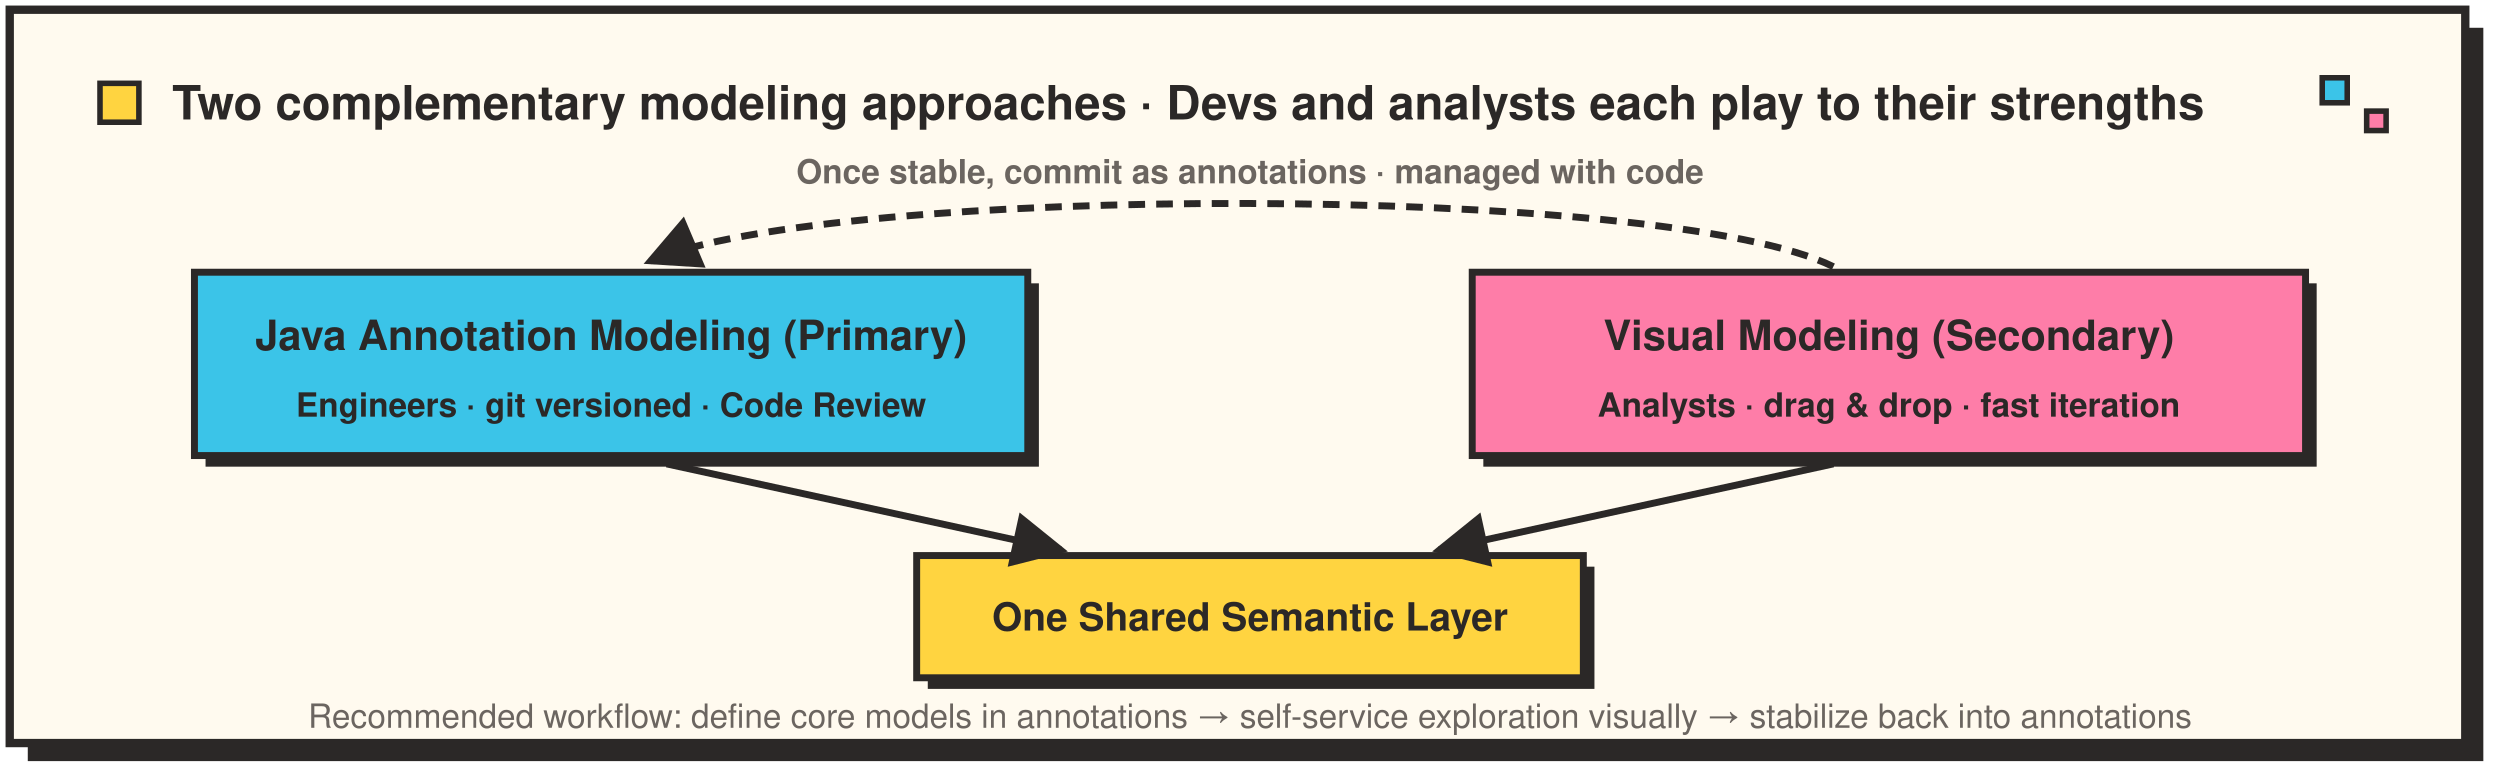
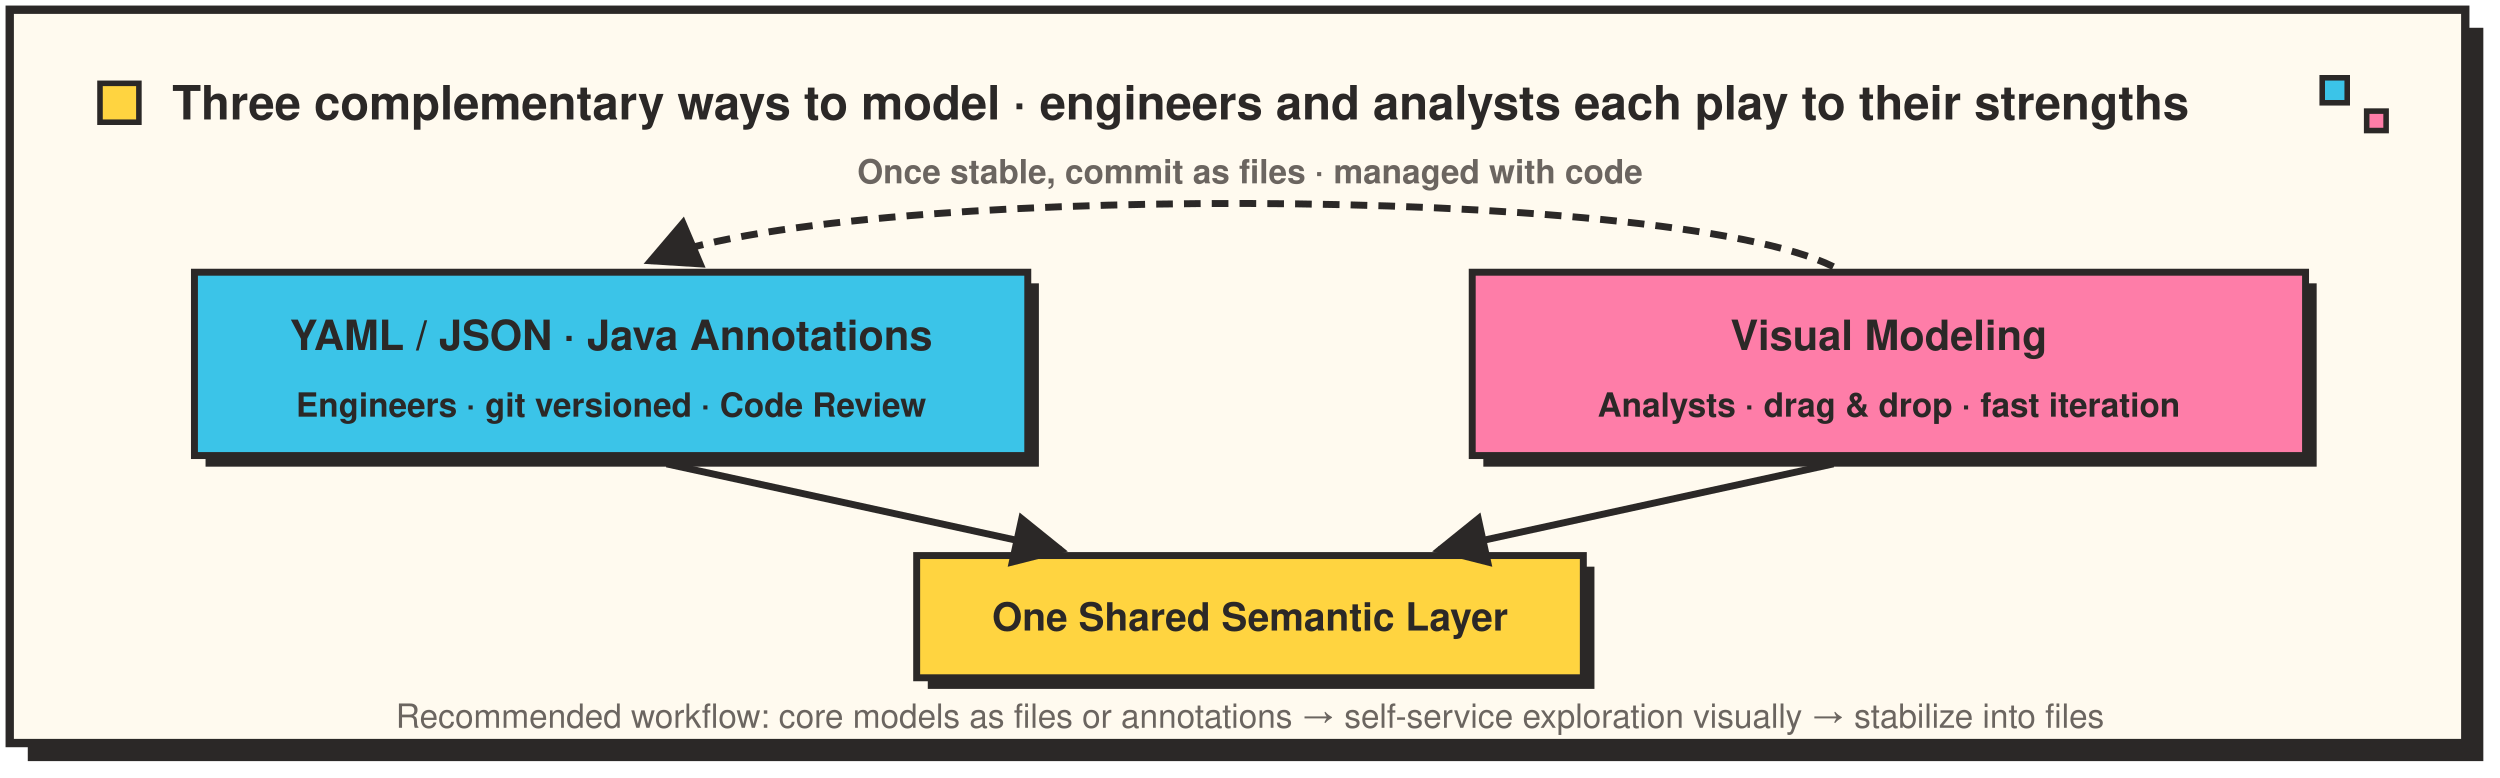
<svg xmlns="http://www.w3.org/2000/svg" width="900" height="280" viewBox="0 0 900 280" role="img" aria-label="Two modeling approaches">
  <defs>
    <marker id="arw" markerWidth="10" markerHeight="10" refX="7" refY="4" orient="auto">
      <path d="M0 0 L8 4 L0 8 Z" fill="#2B2827" />
    </marker>
  </defs>
  <rect x="10" y="10" width="884" height="264" fill="#2B2827" />
  <rect x="3.5" y="3.5" width="884" height="264" fill="#FFFAEF" stroke="#2B2827" stroke-width="3" />
  <rect x="36" y="30" width="14" height="14" fill="#FFD440" stroke="#2B2827" stroke-width="2" />
-   <text x="62" y="43" font-family="'Space Grotesk', -apple-system, 'Segoe UI', Helvetica, Arial, sans-serif" font-size="17" font-weight="800" fill="#2B2827">Two complementary modeling approaches · Devs and analysts each play to their strengths</text>
+   <text x="62" y="43" font-family="'Space Grotesk', -apple-system, 'Segoe UI', Helvetica, Arial, sans-serif" font-size="17" font-weight="800" fill="#2B2827">Three complementary ways to model · engineers and analysts each play to their strengths</text>
  <rect x="836" y="28" width="9" height="9" fill="#3BC4E8" stroke="#2B2827" stroke-width="2" />
  <rect x="852" y="40" width="7" height="7" fill="#FE7DA8" stroke="#2B2827" stroke-width="2" />
  <g font-family="'Space Grotesk', -apple-system, 'Segoe UI', Helvetica, Arial, sans-serif">
    <rect x="74" y="102" width="300" height="66" fill="#2B2827" />
    <rect x="70" y="98" width="300" height="66" fill="#3BC4E8" stroke="#2B2827" stroke-width="2.5" />
-     <text x="220" y="126" text-anchor="middle" font-size="15" font-weight="800" fill="#2B2827">Java Annotation Modeling (Primary)</text>
+     <text x="220" y="126" text-anchor="middle" font-size="15" font-weight="800" fill="#2B2827">YAML / JSON · Java Annotations</text>
    <text x="220" y="150" text-anchor="middle" font-size="12" font-weight="700" fill="#2B2827">Engineers · git versioned · Code Review</text>
    <rect x="534" y="102" width="300" height="66" fill="#2B2827" />
    <rect x="530" y="98" width="300" height="66" fill="#FE7DA8" stroke="#2B2827" stroke-width="2.5" />
-     <text x="680" y="126" text-anchor="middle" font-size="15" font-weight="800" fill="#2B2827">Visual Modeling (Secondary)</text>
+     <text x="680" y="126" text-anchor="middle" font-size="15" font-weight="800" fill="#2B2827">Visual Modeling</text>
    <text x="680" y="150" text-anchor="middle" font-size="12" font-weight="700" fill="#2B2827">Analysts · drag &amp; drop · fast iteration</text>
    <rect x="334" y="204" width="240" height="44" fill="#2B2827" />
    <rect x="330" y="200" width="240" height="44" fill="#FFD440" stroke="#2B2827" stroke-width="2.5" />
    <text x="450" y="227" text-anchor="middle" font-size="14" font-weight="800" fill="#2B2827">One Shared Semantic Layer</text>
-     <text x="450" y="66" text-anchor="middle" font-size="12" font-weight="700" fill="#6B6560">Once stable, commit as annotations · managed with code</text>
+     <text x="450" y="66" text-anchor="middle" font-size="12" font-weight="700" fill="#6B6560">Once stable, commit as files · managed with code</text>
  </g>
  <line x1="240" y1="167" x2="382" y2="198" stroke="#2B2827" stroke-width="2.5" marker-end="url(#arw)" />
  <line x1="660" y1="167" x2="518" y2="198" stroke="#2B2827" stroke-width="2.5" marker-end="url(#arw)" />
  <path d="M660 96 C 600 66, 300 66, 234 94" fill="none" stroke="#2B2827" stroke-width="2.5" stroke-dasharray="6 4" marker-end="url(#arw)" />
-   <text x="450" y="262" text-anchor="middle" font-family="'Space Grotesk', -apple-system, 'Segoe UI', Helvetica, Arial, sans-serif" font-size="12" fill="#6B6560">Recommended workflow: define core models in annotations → self-service exploration visually → stabilize back into annotations</text>
+   <text x="450" y="262" text-anchor="middle" font-family="'Space Grotesk', -apple-system, 'Segoe UI', Helvetica, Arial, sans-serif" font-size="12" fill="#6B6560">Recommended workflow: core models as files or annotations → self-service exploration visually → stabilize into files</text>
</svg>
